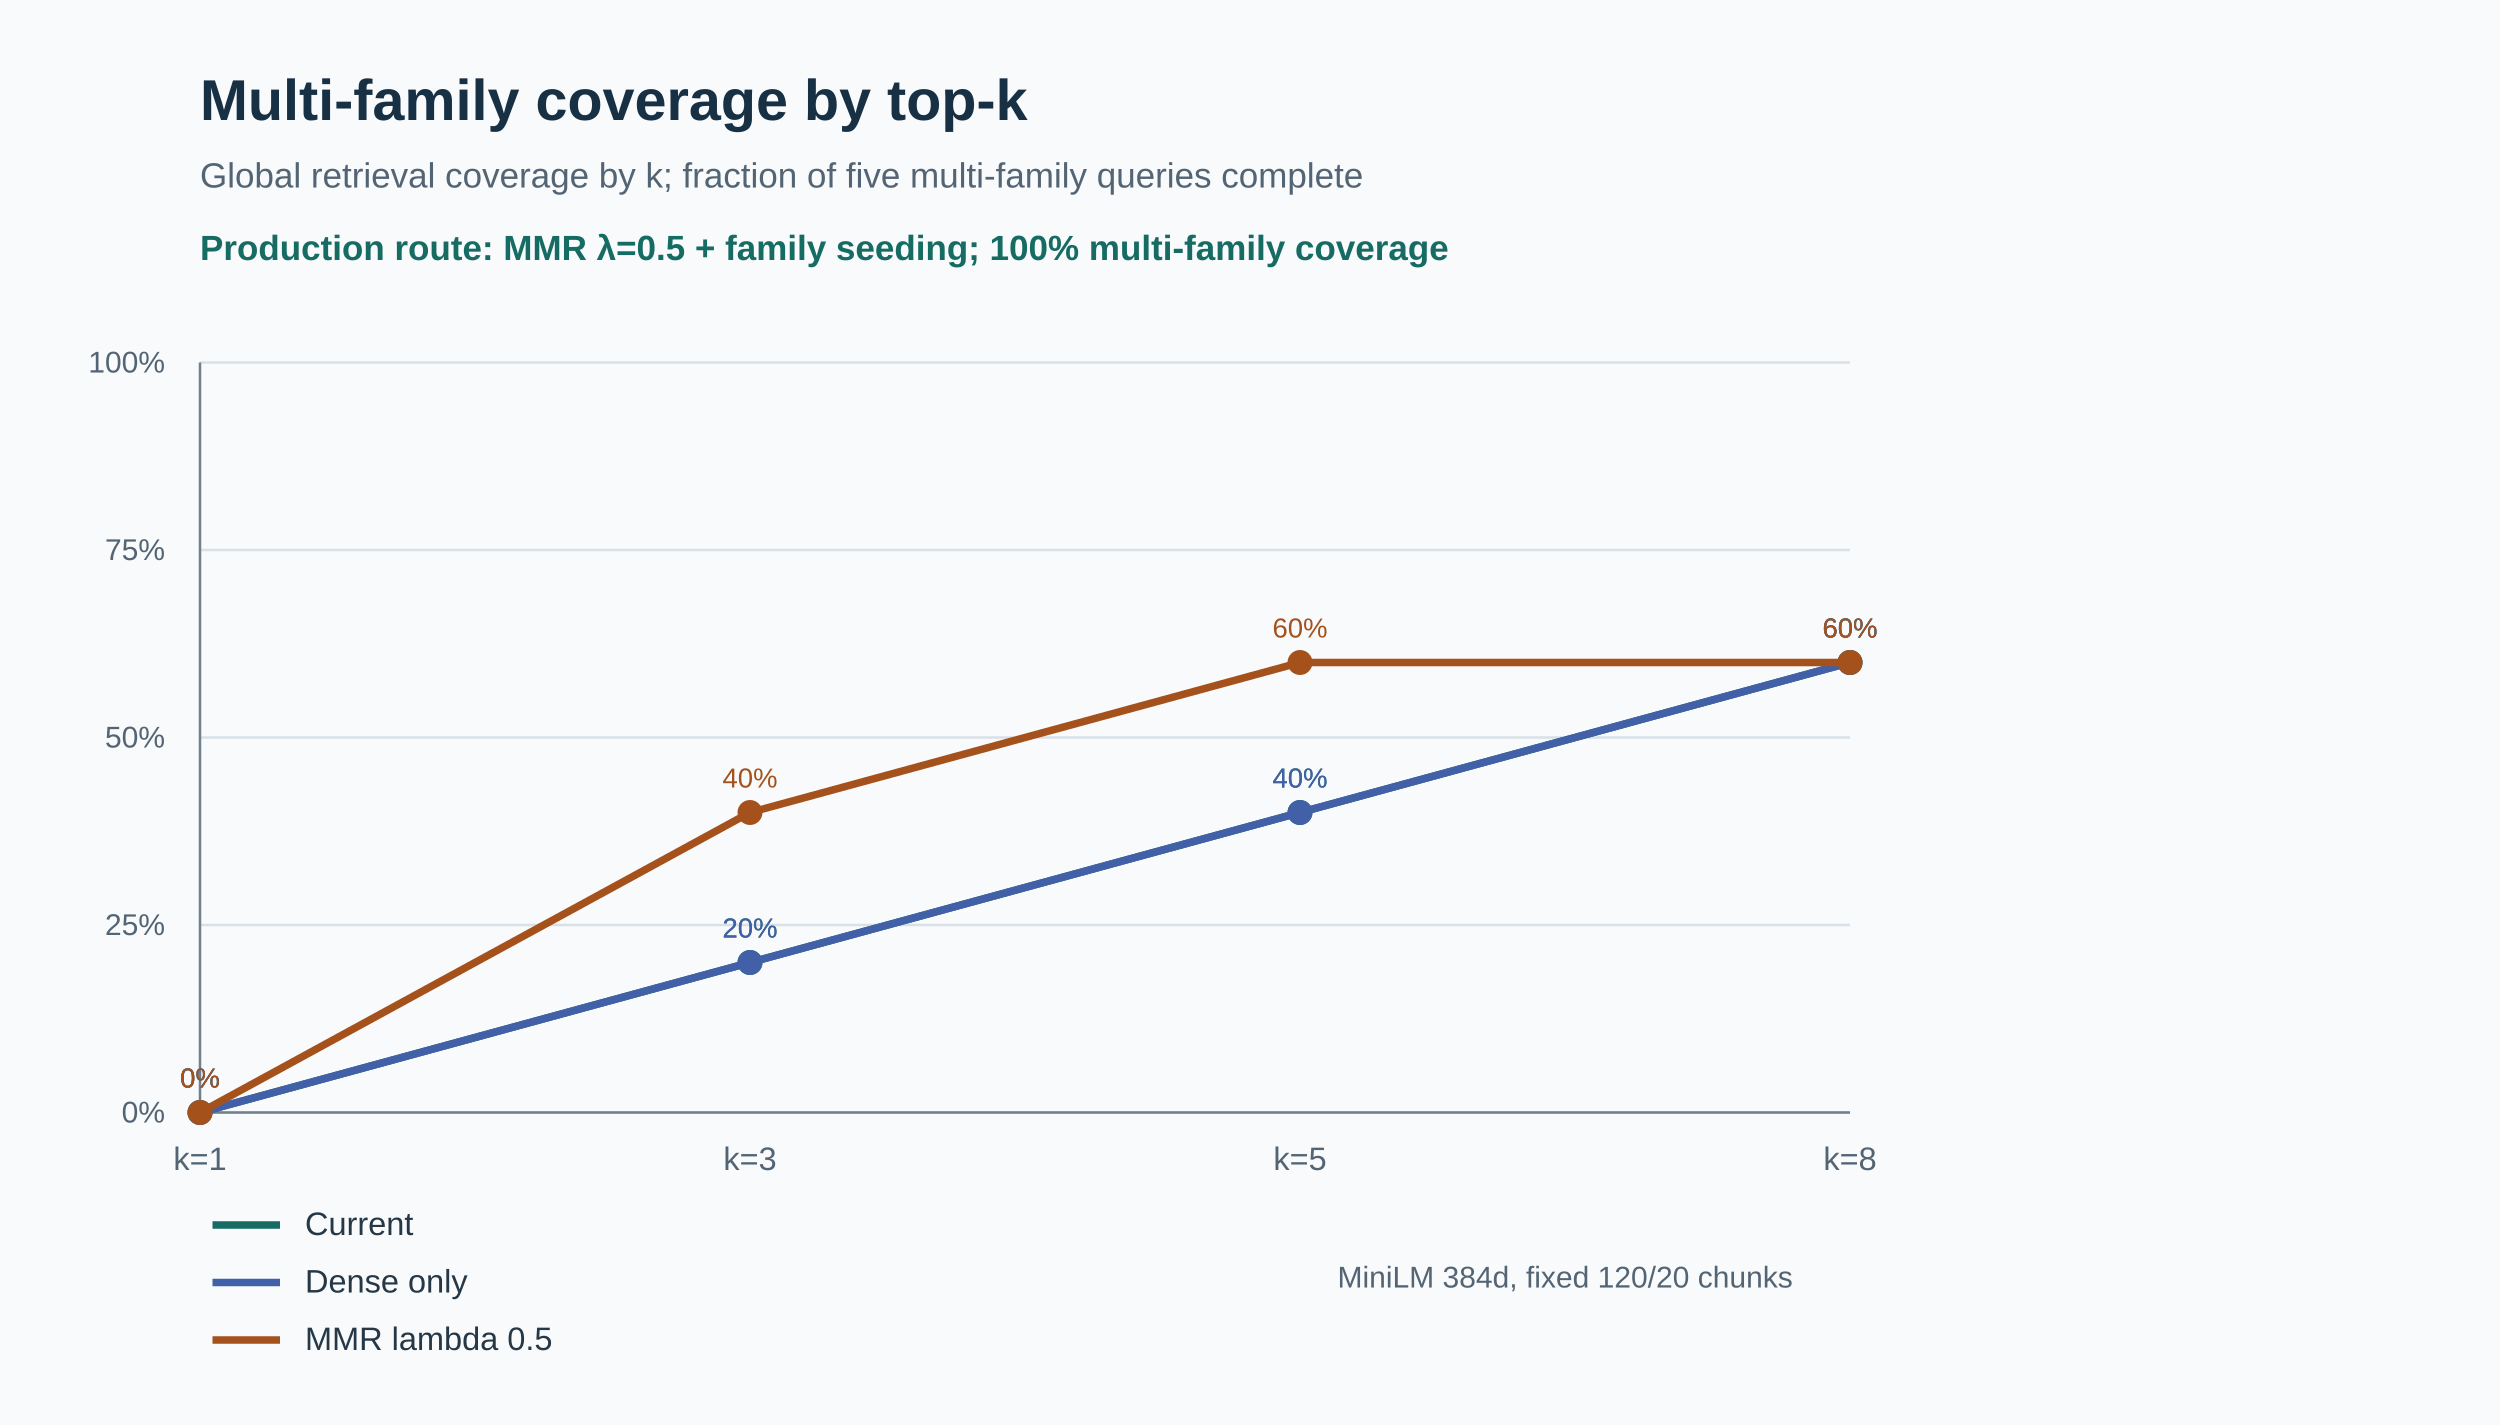
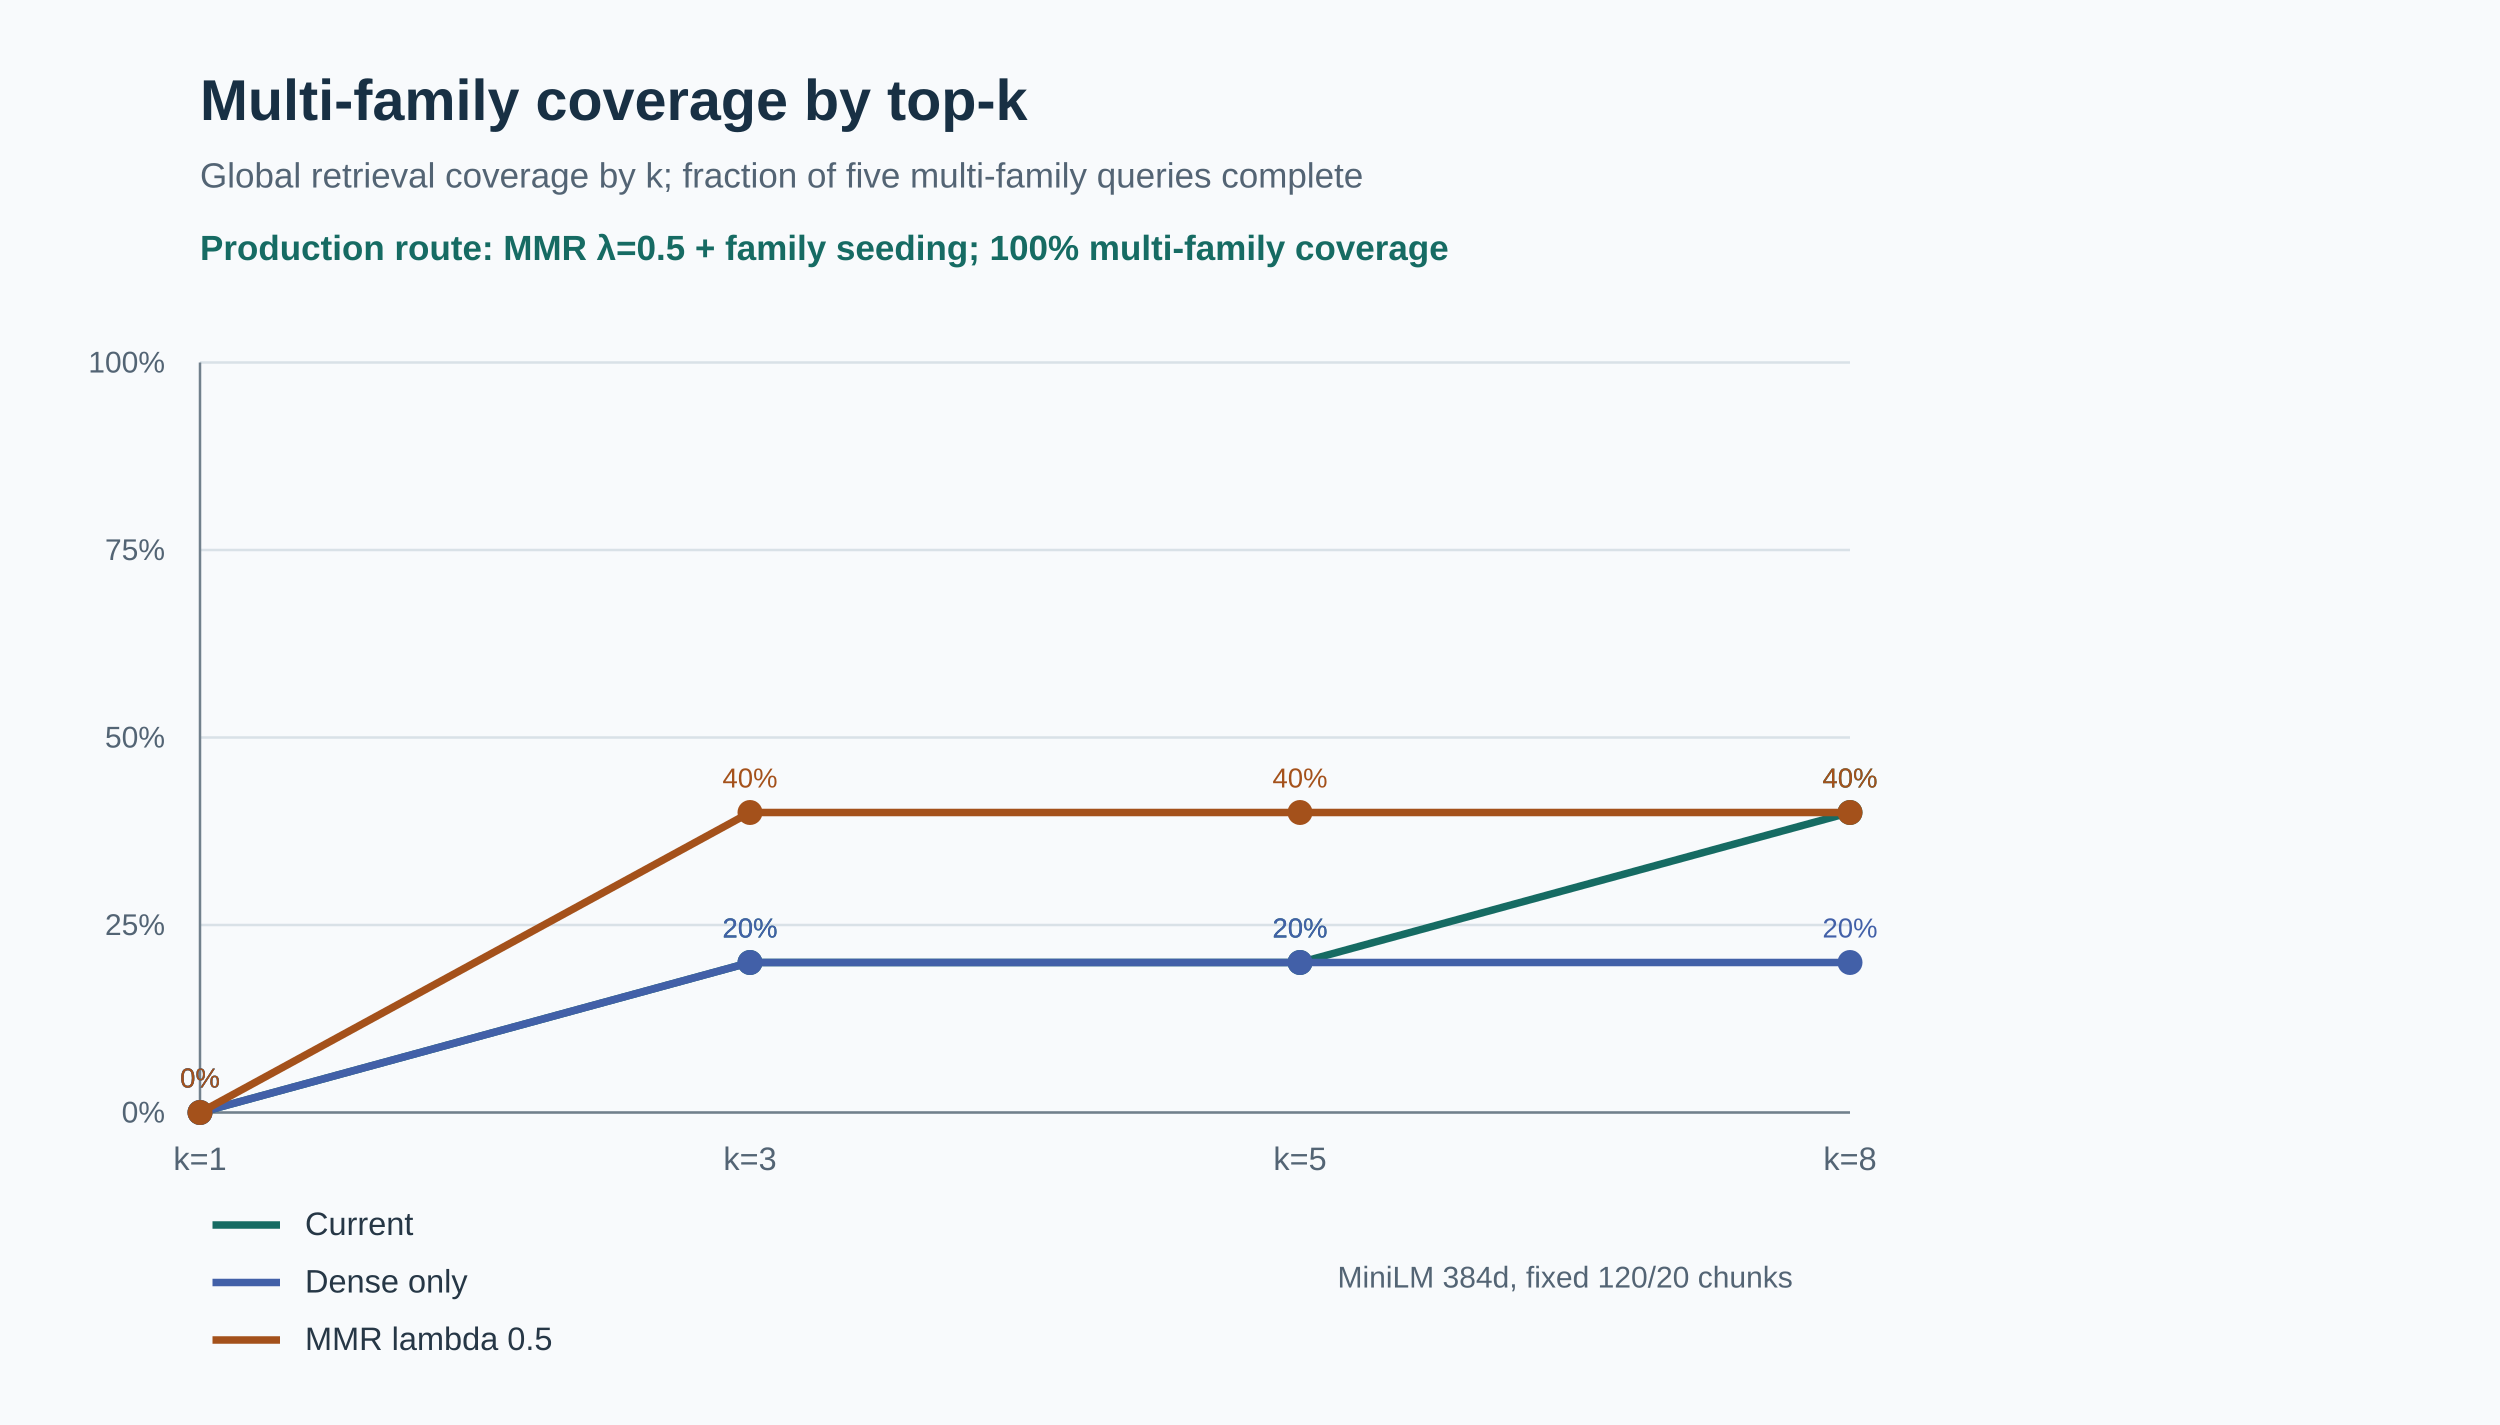
<svg xmlns="http://www.w3.org/2000/svg" width="1000" height="570" viewBox="0 0 1000 570" role="img" aria-labelledby="title desc">
  <rect width="100%" height="100%" fill="#f8fafc" />
  <text x="80" y="48" font-family="Arial,sans-serif" font-size="23" font-weight="700" fill="#183044">Multi-family coverage by top-k</text>
  <text x="80" y="75" font-family="Arial,sans-serif" font-size="14" fill="#536474">Global retrieval coverage by k; fraction of five multi-family queries complete</text>
  <text x="80" y="104" font-family="Arial,sans-serif" font-size="14" font-weight="700" fill="#166b63">Production route: MMR λ=0.5 + family seeding; 100% multi-family coverage</text>
  <line x1="80" y1="445.0" x2="740" y2="445.0" stroke="#d9e1e7" />
  <text x="66" y="449.0" text-anchor="end" font-family="Arial,sans-serif" font-size="12" fill="#536474">0%</text>
  <line x1="80" y1="370.0" x2="740" y2="370.0" stroke="#d9e1e7" />
  <text x="66" y="374.0" text-anchor="end" font-family="Arial,sans-serif" font-size="12" fill="#536474">25%</text>
  <line x1="80" y1="295.0" x2="740" y2="295.0" stroke="#d9e1e7" />
  <text x="66" y="299.0" text-anchor="end" font-family="Arial,sans-serif" font-size="12" fill="#536474">50%</text>
  <line x1="80" y1="220.0" x2="740" y2="220.0" stroke="#d9e1e7" />
  <text x="66" y="224.0" text-anchor="end" font-family="Arial,sans-serif" font-size="12" fill="#536474">75%</text>
  <line x1="80" y1="145.0" x2="740" y2="145.0" stroke="#d9e1e7" />
  <text x="66" y="149.0" text-anchor="end" font-family="Arial,sans-serif" font-size="12" fill="#536474">100%</text>
  <line x1="80" y1="145" x2="80" y2="445" stroke="#71808c" />
  <line x1="80" y1="445" x2="740" y2="445" stroke="#71808c" />
  <text x="80.0" y="468" text-anchor="middle" font-family="Arial,sans-serif" font-size="13" fill="#536474">k=1</text>
  <text x="300.0" y="468" text-anchor="middle" font-family="Arial,sans-serif" font-size="13" fill="#536474">k=3</text>
  <text x="520.0" y="468" text-anchor="middle" font-family="Arial,sans-serif" font-size="13" fill="#536474">k=5</text>
  <text x="740.0" y="468" text-anchor="middle" font-family="Arial,sans-serif" font-size="13" fill="#536474">k=8</text>
-   <polyline fill="none" stroke="#166b63" stroke-width="3" points="80.0,445.0 300.0,385.0 520.0,325.0 740.0,265.0" />
+   <polyline fill="none" stroke="#166b63" stroke-width="3" points="80.0,445.0 300.0,385.0 520.0,385.0 740.0,325.0" />
  <circle cx="80.0" cy="445.0" r="5" fill="#166b63" />
  <text x="80.0" y="435.0" text-anchor="middle" font-family="Arial,sans-serif" font-size="11" fill="#166b63">0%</text>
  <circle cx="300.0" cy="385.0" r="5" fill="#166b63" />
  <text x="300.0" y="375.0" text-anchor="middle" font-family="Arial,sans-serif" font-size="11" fill="#166b63">20%</text>
-   <circle cx="520.0" cy="325.0" r="5" fill="#166b63" />
-   <text x="520.0" y="315.0" text-anchor="middle" font-family="Arial,sans-serif" font-size="11" fill="#166b63">40%</text>
-   <circle cx="740.0" cy="265.0" r="5" fill="#166b63" />
-   <text x="740.0" y="255.0" text-anchor="middle" font-family="Arial,sans-serif" font-size="11" fill="#166b63">60%</text>
-   <polyline fill="none" stroke="#4260a8" stroke-width="3" points="80.0,445.0 300.0,385.0 520.0,325.0 740.0,265.0" />
+   <circle cx="520.0" cy="385.0" r="5" fill="#166b63" />
+   <text x="520.0" y="375.0" text-anchor="middle" font-family="Arial,sans-serif" font-size="11" fill="#166b63">20%</text>
+   <circle cx="740.0" cy="325.0" r="5" fill="#166b63" />
+   <text x="740.0" y="315.0" text-anchor="middle" font-family="Arial,sans-serif" font-size="11" fill="#166b63">40%</text>
+   <polyline fill="none" stroke="#4260a8" stroke-width="3" points="80.0,445.0 300.0,385.0 520.0,385.0 740.0,385.0" />
  <circle cx="80.0" cy="445.0" r="5" fill="#4260a8" />
  <text x="80.0" y="435.0" text-anchor="middle" font-family="Arial,sans-serif" font-size="11" fill="#4260a8">0%</text>
  <circle cx="300.0" cy="385.0" r="5" fill="#4260a8" />
  <text x="300.0" y="375.0" text-anchor="middle" font-family="Arial,sans-serif" font-size="11" fill="#4260a8">20%</text>
-   <circle cx="520.0" cy="325.0" r="5" fill="#4260a8" />
-   <text x="520.0" y="315.0" text-anchor="middle" font-family="Arial,sans-serif" font-size="11" fill="#4260a8">40%</text>
-   <circle cx="740.0" cy="265.0" r="5" fill="#4260a8" />
-   <text x="740.0" y="255.0" text-anchor="middle" font-family="Arial,sans-serif" font-size="11" fill="#4260a8">60%</text>
-   <polyline fill="none" stroke="#a4511b" stroke-width="3" points="80.0,445.0 300.0,325.0 520.0,265.0 740.0,265.0" />
+   <circle cx="520.0" cy="385.0" r="5" fill="#4260a8" />
+   <text x="520.0" y="375.0" text-anchor="middle" font-family="Arial,sans-serif" font-size="11" fill="#4260a8">20%</text>
+   <circle cx="740.0" cy="385.0" r="5" fill="#4260a8" />
+   <text x="740.0" y="375.0" text-anchor="middle" font-family="Arial,sans-serif" font-size="11" fill="#4260a8">20%</text>
+   <polyline fill="none" stroke="#a4511b" stroke-width="3" points="80.0,445.0 300.0,325.0 520.0,325.0 740.0,325.0" />
  <circle cx="80.0" cy="445.0" r="5" fill="#a4511b" />
  <text x="80.0" y="435.0" text-anchor="middle" font-family="Arial,sans-serif" font-size="11" fill="#a4511b">0%</text>
  <circle cx="300.0" cy="325.0" r="5" fill="#a4511b" />
  <text x="300.0" y="315.0" text-anchor="middle" font-family="Arial,sans-serif" font-size="11" fill="#a4511b">40%</text>
-   <circle cx="520.0" cy="265.0" r="5" fill="#a4511b" />
-   <text x="520.0" y="255.0" text-anchor="middle" font-family="Arial,sans-serif" font-size="11" fill="#a4511b">60%</text>
-   <circle cx="740.0" cy="265.0" r="5" fill="#a4511b" />
-   <text x="740.0" y="255.0" text-anchor="middle" font-family="Arial,sans-serif" font-size="11" fill="#a4511b">60%</text>
+   <circle cx="520.0" cy="325.0" r="5" fill="#a4511b" />
+   <text x="520.0" y="315.0" text-anchor="middle" font-family="Arial,sans-serif" font-size="11" fill="#a4511b">40%</text>
+   <circle cx="740.0" cy="325.0" r="5" fill="#a4511b" />
+   <text x="740.0" y="315.0" text-anchor="middle" font-family="Arial,sans-serif" font-size="11" fill="#a4511b">40%</text>
  <line x1="85" y1="490" x2="112" y2="490" stroke="#166b63" stroke-width="3" />
  <text x="122" y="494" font-family="Arial,sans-serif" font-size="13" fill="#263746">Current</text>
  <line x1="85" y1="513" x2="112" y2="513" stroke="#4260a8" stroke-width="3" />
  <text x="122" y="517" font-family="Arial,sans-serif" font-size="13" fill="#263746">Dense only</text>
  <line x1="85" y1="536" x2="112" y2="536" stroke="#a4511b" stroke-width="3" />
  <text x="122" y="540" font-family="Arial,sans-serif" font-size="13" fill="#263746">MMR lambda 0.5</text>
  <text x="535" y="515" font-family="Arial,sans-serif" font-size="12" fill="#536474">MiniLM 384d, fixed 120/20 chunks</text>
</svg>
